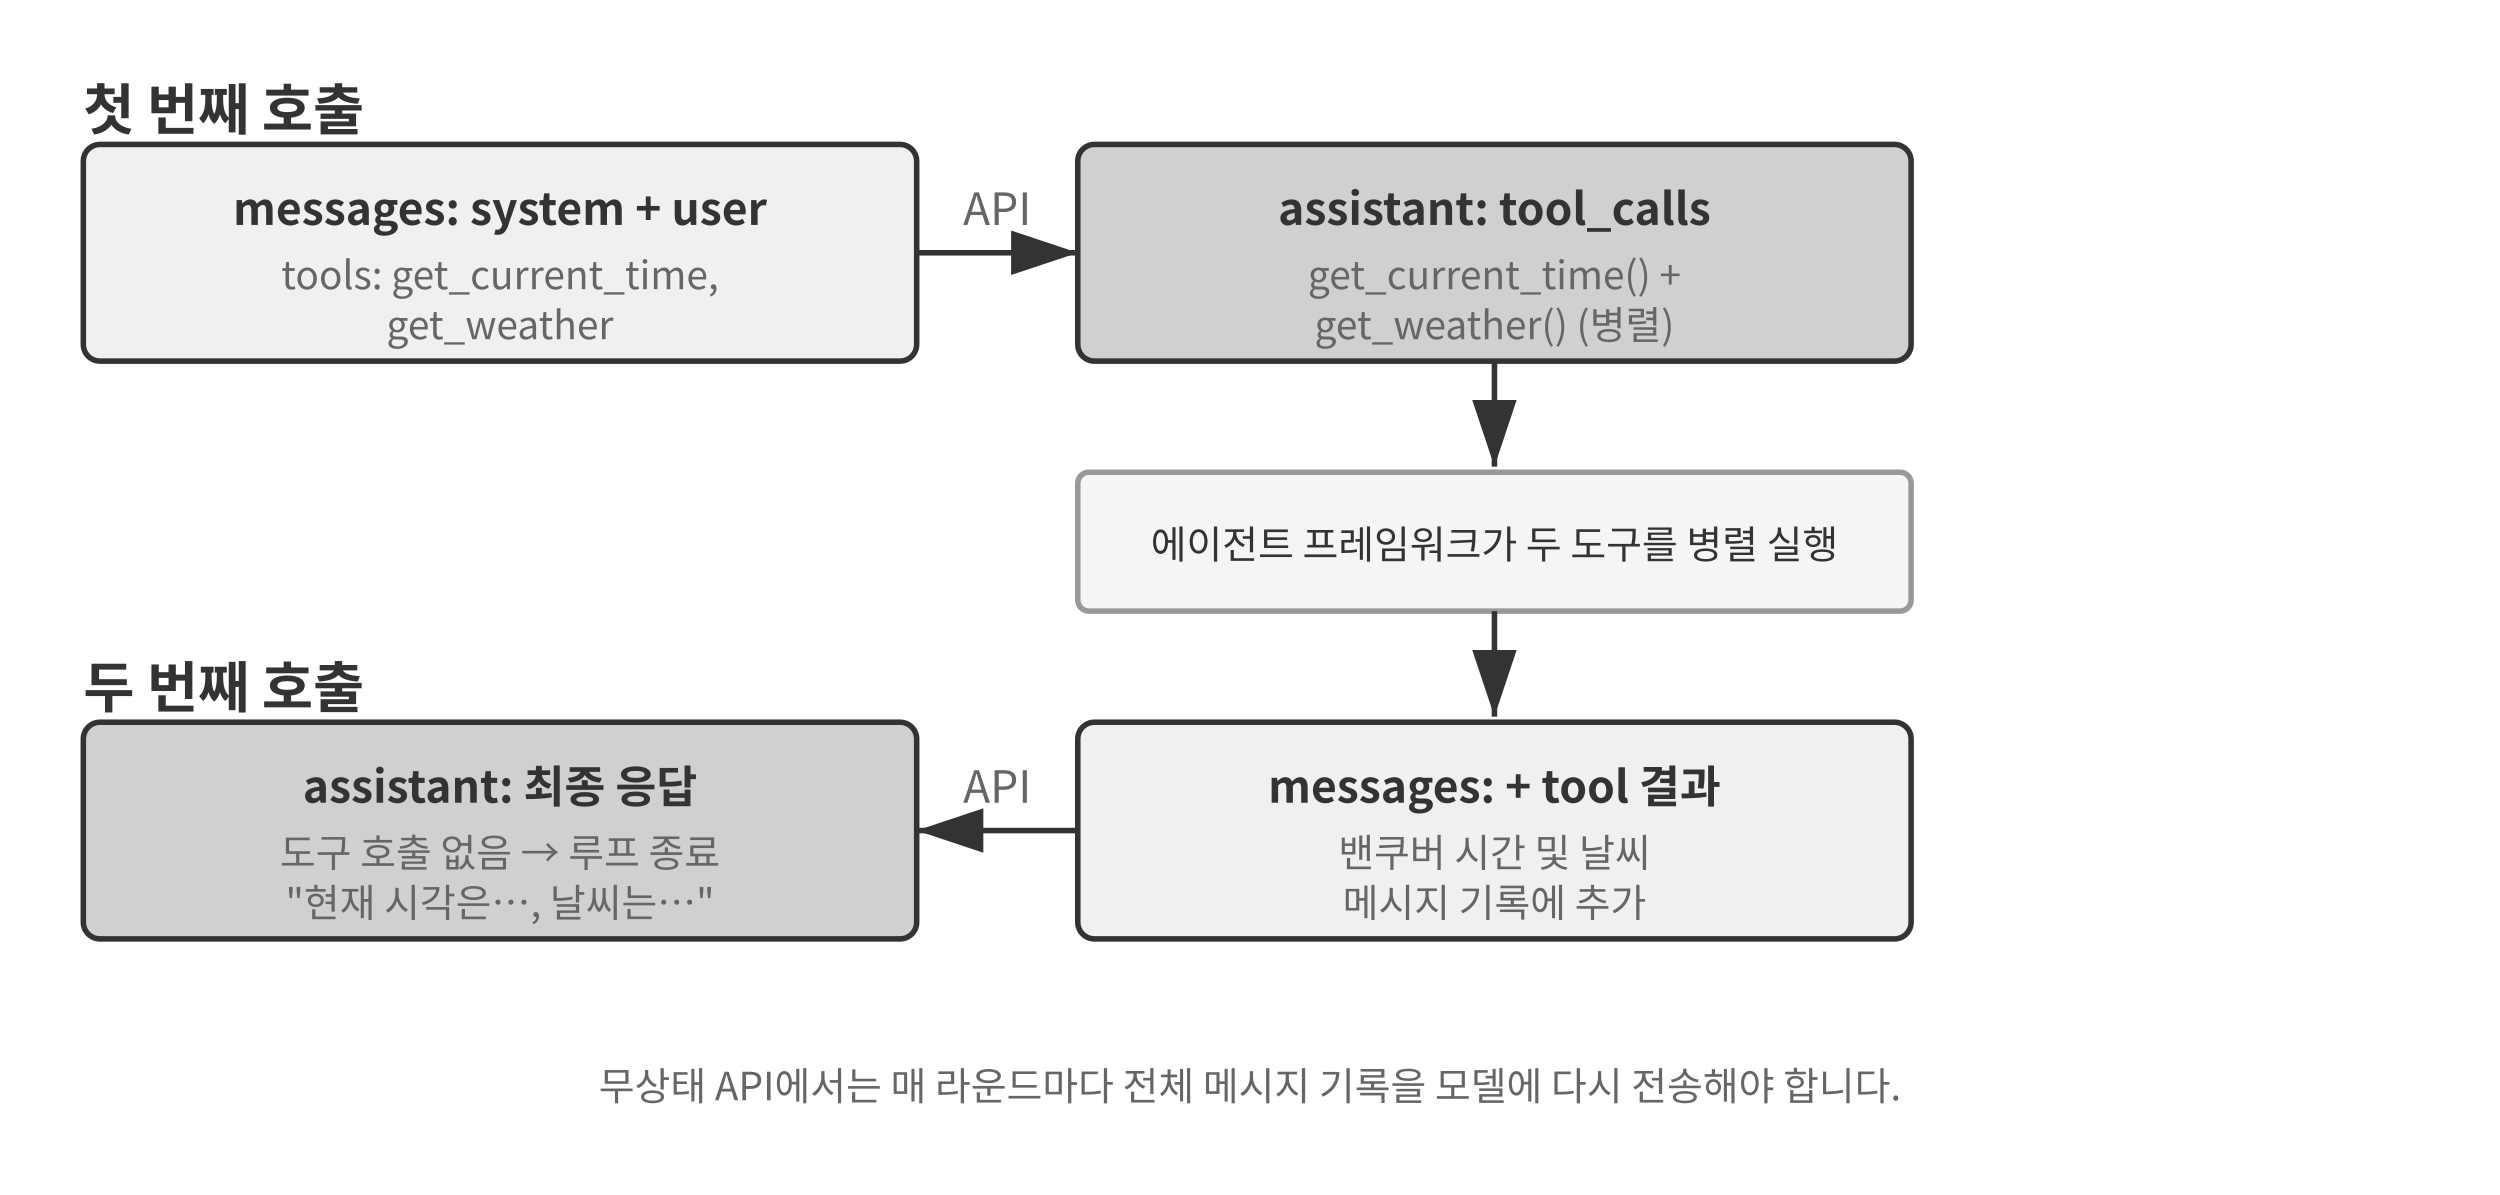
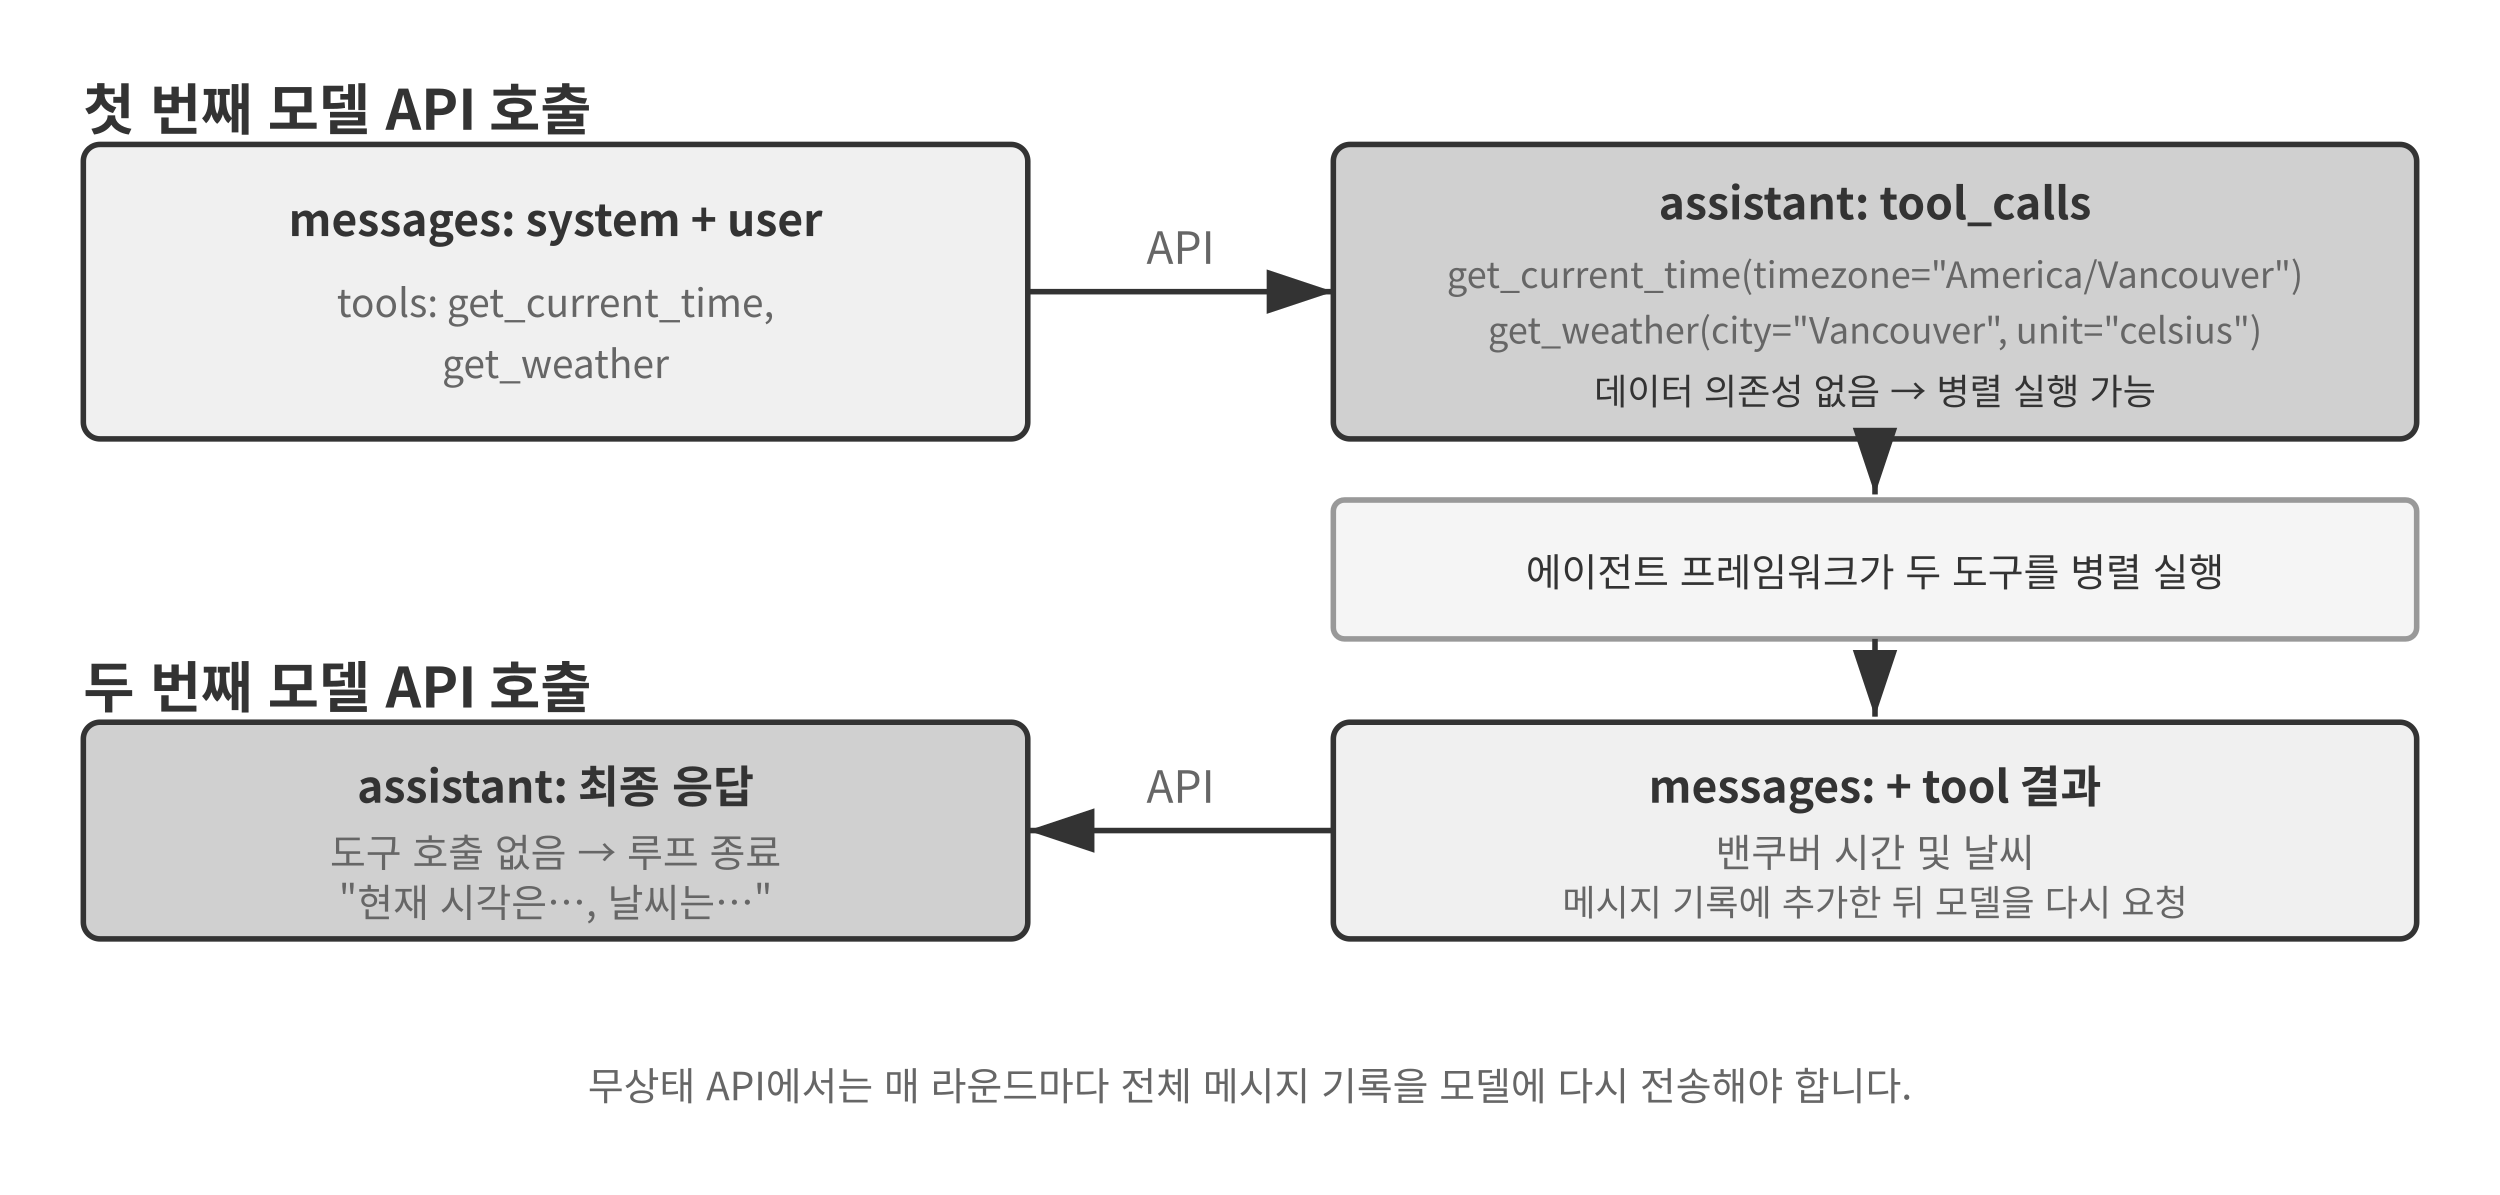
- <svg xmlns="http://www.w3.org/2000/svg" viewBox="0 40 900 430" width="900" height="430" style="background:#ffffff">
+ <svg xmlns="http://www.w3.org/2000/svg" xml:lang="ko" viewBox="0 40 900 430" width="900" height="430" style="background:#ffffff">
  <defs>
    <marker id="ah" markerWidth="12" markerHeight="8" refX="12" refY="4" orient="auto">
      <polygon points="0 0, 12 4, 0 8" fill="#333333" />
    </marker>
    <marker id="ah-light" markerWidth="12" markerHeight="8" refX="12" refY="4" orient="auto">
      <polygon points="0 0, 12 4, 0 8" fill="#999999" />
    </marker>
  </defs>
-   <text x="30" y="78" font-family="'Noto Sans CJK KR', 'Apple SD Gothic Neo', 'Malgun Gothic', Arial, sans-serif" font-size="20" fill="#333333" text-anchor="start" dominant-baseline="central" font-weight="bold">첫 번째 호출</text>
-   <rect x="30" y="92" width="300" height="78" rx="6" fill="#f0f0f0" stroke="#333333" stroke-width="2" />
-   <text x="180" y="114" font-family="'Noto Sans CJK KR', 'Apple SD Gothic Neo', 'Malgun Gothic', Arial, sans-serif" font-size="16" fill="#333333" text-anchor="middle" dominant-baseline="central" font-weight="bold">messages: system + user</text>
-   <text x="180" y="138" font-family="'Noto Sans CJK KR', 'Apple SD Gothic Neo', 'Malgun Gothic', Arial, sans-serif" font-size="14" fill="#666666" text-anchor="middle" dominant-baseline="central" font-weight="normal">tools: get_current_time,</text>
-   <text x="180" y="156" font-family="'Noto Sans CJK KR', 'Apple SD Gothic Neo', 'Malgun Gothic', Arial, sans-serif" font-size="14" fill="#666666" text-anchor="middle" dominant-baseline="central" font-weight="normal">get_weather</text>
-   <line x1="330" y1="131" x2="388" y2="131" stroke="#333333" stroke-width="2" marker-end="url(#ah)" />
-   <text x="359.0" y="121.0" font-family="'Noto Sans CJK KR', 'Apple SD Gothic Neo', 'Malgun Gothic', Arial, sans-serif" font-size="16" fill="#666666" text-anchor="middle">API</text>
-   <rect x="388" y="92" width="300" height="78" rx="6" fill="#d0d0d0" stroke="#333333" stroke-width="2" />
-   <text x="538" y="114" font-family="'Noto Sans CJK KR', 'Apple SD Gothic Neo', 'Malgun Gothic', Arial, sans-serif" font-size="16" fill="#333333" text-anchor="middle" dominant-baseline="central" font-weight="bold">assistant: tool_calls</text>
-   <text x="538" y="138" font-family="'Noto Sans CJK KR', 'Apple SD Gothic Neo', 'Malgun Gothic', Arial, sans-serif" font-size="14" fill="#666666" text-anchor="middle" dominant-baseline="central" font-weight="normal">get_current_time()  +</text>
-   <text x="538" y="156" font-family="'Noto Sans CJK KR', 'Apple SD Gothic Neo', 'Malgun Gothic', Arial, sans-serif" font-size="14" fill="#666666" text-anchor="middle" dominant-baseline="central" font-weight="normal">get_weather()  (병렬)</text>
-   <line x1="538" y1="170" x2="538" y2="208" stroke="#333333" stroke-width="2" marker-end="url(#ah)" />
-   <rect x="388" y="210" width="300" height="50" rx="4" fill="#f5f5f5" stroke="#999999" stroke-width="2" />
-   <text x="538" y="235" font-family="'Noto Sans CJK KR', 'Apple SD Gothic Neo', 'Malgun Gothic', Arial, sans-serif" font-size="14" fill="#333333" text-anchor="middle" dominant-baseline="central" font-weight="normal">에이전트 프레임워크가 두 도구를 병렬 실행</text>
-   <line x1="538" y1="260" x2="538" y2="298" stroke="#333333" stroke-width="2" marker-end="url(#ah)" />
-   <text x="30" y="286" font-family="'Noto Sans CJK KR', 'Apple SD Gothic Neo', 'Malgun Gothic', Arial, sans-serif" font-size="20" fill="#333333" text-anchor="start" dominant-baseline="central" font-weight="bold">두 번째 호출</text>
-   <rect x="388" y="300" width="300" height="78" rx="6" fill="#f0f0f0" stroke="#333333" stroke-width="2" />
-   <text x="538" y="322" font-family="'Noto Sans CJK KR', 'Apple SD Gothic Neo', 'Malgun Gothic', Arial, sans-serif" font-size="16" fill="#333333" text-anchor="middle" dominant-baseline="central" font-weight="bold">messages: + tool 결과</text>
-   <text x="538" y="346" font-family="'Noto Sans CJK KR', 'Apple SD Gothic Neo', 'Malgun Gothic', Arial, sans-serif" font-size="14" fill="#666666" text-anchor="middle" dominant-baseline="central" font-weight="normal">밴쿠버 시간 및 날씨</text>
-   <text x="538" y="364" font-family="'Noto Sans CJK KR', 'Apple SD Gothic Neo', 'Malgun Gothic', Arial, sans-serif" font-size="14" fill="#666666" text-anchor="middle" dominant-baseline="central" font-weight="normal">메시지 기록에 추가</text>
-   <line x1="388" y1="339" x2="330" y2="339" stroke="#333333" stroke-width="2" marker-end="url(#ah)" />
-   <text x="359.0" y="329.0" font-family="'Noto Sans CJK KR', 'Apple SD Gothic Neo', 'Malgun Gothic', Arial, sans-serif" font-size="16" fill="#666666" text-anchor="middle">API</text>
-   <rect x="30" y="300" width="300" height="78" rx="6" fill="#d0d0d0" stroke="#333333" stroke-width="2" />
-   <text x="180" y="322" font-family="'Noto Sans CJK KR', 'Apple SD Gothic Neo', 'Malgun Gothic', Arial, sans-serif" font-size="16" fill="#333333" text-anchor="middle" dominant-baseline="central" font-weight="bold">assistant: 최종 응답</text>
-   <text x="180" y="346" font-family="'Noto Sans CJK KR', 'Apple SD Gothic Neo', 'Malgun Gothic', Arial, sans-serif" font-size="14" fill="#666666" text-anchor="middle" dominant-baseline="central" font-weight="normal">도구 호출 없음 → 루프 종료</text>
-   <text x="180" y="364" font-family="'Noto Sans CJK KR', 'Apple SD Gothic Neo', 'Malgun Gothic', Arial, sans-serif" font-size="14" fill="#666666" text-anchor="middle" dominant-baseline="central" font-weight="normal">"현재 시각은…, 날씨는…"</text>
+   <text x="30" y="78" font-family="'Noto Sans CJK KR', 'Apple SD Gothic Neo', 'Malgun Gothic', Arial, sans-serif" font-size="20" fill="#333333" text-anchor="start" dominant-baseline="central" font-weight="bold">첫 번째 모델 API 호출</text>
+   <rect x="30" y="92" width="340" height="106" rx="6" fill="#f0f0f0" stroke="#333333" stroke-width="2" />
+   <text x="200" y="118" font-family="'Noto Sans CJK KR', 'Apple SD Gothic Neo', 'Malgun Gothic', Arial, sans-serif" font-size="16" fill="#333333" text-anchor="middle" dominant-baseline="central" font-weight="bold">messages: system + user</text>
+   <text x="200" y="148" font-family="'Noto Sans CJK KR', 'Apple SD Gothic Neo', 'Malgun Gothic', Arial, sans-serif" font-size="14" fill="#666666" text-anchor="middle" dominant-baseline="central" font-weight="normal">tools: get_current_time,</text>
+   <text x="200" y="170" font-family="'Noto Sans CJK KR', 'Apple SD Gothic Neo', 'Malgun Gothic', Arial, sans-serif" font-size="14" fill="#666666" text-anchor="middle" dominant-baseline="central" font-weight="normal">get_weather</text>
+   <line x1="370" y1="145" x2="480" y2="145" stroke="#333333" stroke-width="2" marker-end="url(#ah)" />
+   <text x="425" y="135" font-family="'Noto Sans CJK KR', 'Apple SD Gothic Neo', 'Malgun Gothic', Arial, sans-serif" font-size="16" fill="#666666" text-anchor="middle">API</text>
+   <rect x="480" y="92" width="390" height="106" rx="6" fill="#d0d0d0" stroke="#333333" stroke-width="2" />
+   <text x="675" y="112" font-family="'Noto Sans CJK KR', 'Apple SD Gothic Neo', 'Malgun Gothic', Arial, sans-serif" font-size="16" fill="#333333" text-anchor="middle" dominant-baseline="central" font-weight="bold">assistant: tool_calls</text>
+   <text x="675" y="138" font-family="'Noto Sans CJK KR', 'Apple SD Gothic Neo', 'Malgun Gothic', Arial, sans-serif" font-size="13" fill="#666666" text-anchor="middle" dominant-baseline="central" font-weight="normal">get_current_time(timezone="America/Vancouver")</text>
+   <text x="675" y="158" font-family="'Noto Sans CJK KR', 'Apple SD Gothic Neo', 'Malgun Gothic', Arial, sans-serif" font-size="13" fill="#666666" text-anchor="middle" dominant-baseline="central" font-weight="normal">get_weather(city="Vancouver", unit="celsius")</text>
+   <text x="675" y="180" font-family="'Noto Sans CJK KR', 'Apple SD Gothic Neo', 'Malgun Gothic', Arial, sans-serif" font-size="13" fill="#333333" text-anchor="middle" dominant-baseline="central" font-weight="normal">데이터 의존성 없음 → 병렬 실행 가능</text>
+   <line x1="675" y1="198" x2="675" y2="218" stroke="#333333" stroke-width="2" marker-end="url(#ah)" />
+   <rect x="480" y="220" width="390" height="50" rx="4" fill="#f5f5f5" stroke="#999999" stroke-width="2" />
+   <text x="675" y="245" font-family="'Noto Sans CJK KR', 'Apple SD Gothic Neo', 'Malgun Gothic', Arial, sans-serif" font-size="14" fill="#333333" text-anchor="middle" dominant-baseline="central" font-weight="normal">에이전트 프레임워크가 두 도구를 병렬 실행</text>
+   <line x1="675" y1="270" x2="675" y2="298" stroke="#333333" stroke-width="2" marker-end="url(#ah)" />
+   <text x="30" y="286" font-family="'Noto Sans CJK KR', 'Apple SD Gothic Neo', 'Malgun Gothic', Arial, sans-serif" font-size="20" fill="#333333" text-anchor="start" dominant-baseline="central" font-weight="bold">두 번째 모델 API 호출</text>
+   <rect x="480" y="300" width="390" height="78" rx="6" fill="#f0f0f0" stroke="#333333" stroke-width="2" />
+   <text x="675" y="322" font-family="'Noto Sans CJK KR', 'Apple SD Gothic Neo', 'Malgun Gothic', Arial, sans-serif" font-size="16" fill="#333333" text-anchor="middle" dominant-baseline="central" font-weight="bold">messages: + tool 결과</text>
+   <text x="675" y="346" font-family="'Noto Sans CJK KR', 'Apple SD Gothic Neo', 'Malgun Gothic', Arial, sans-serif" font-size="14" fill="#666666" text-anchor="middle" dominant-baseline="central" font-weight="normal">밴쿠버 시간 및 날씨</text>
+   <text x="675" y="364" font-family="'Noto Sans CJK KR', 'Apple SD Gothic Neo', 'Malgun Gothic', Arial, sans-serif" font-size="13" fill="#666666" text-anchor="middle" dominant-baseline="central" font-weight="normal">메시지 기록에 추가한 뒤 모델을 다시 요청</text>
+   <line x1="480" y1="339" x2="370" y2="339" stroke="#333333" stroke-width="2" marker-end="url(#ah)" />
+   <text x="425" y="329" font-family="'Noto Sans CJK KR', 'Apple SD Gothic Neo', 'Malgun Gothic', Arial, sans-serif" font-size="16" fill="#666666" text-anchor="middle">API</text>
+   <rect x="30" y="300" width="340" height="78" rx="6" fill="#d0d0d0" stroke="#333333" stroke-width="2" />
+   <text x="200" y="322" font-family="'Noto Sans CJK KR', 'Apple SD Gothic Neo', 'Malgun Gothic', Arial, sans-serif" font-size="16" fill="#333333" text-anchor="middle" dominant-baseline="central" font-weight="bold">assistant: 최종 응답</text>
+   <text x="200" y="346" font-family="'Noto Sans CJK KR', 'Apple SD Gothic Neo', 'Malgun Gothic', Arial, sans-serif" font-size="14" fill="#666666" text-anchor="middle" dominant-baseline="central" font-weight="normal">도구 호출 없음 → 루프 종료</text>
+   <text x="200" y="364" font-family="'Noto Sans CJK KR', 'Apple SD Gothic Neo', 'Malgun Gothic', Arial, sans-serif" font-size="14" fill="#666666" text-anchor="middle" dominant-baseline="central" font-weight="normal">"현재 시각은…, 날씨는…"</text>
  <text x="450" y="430" font-family="'Noto Sans CJK KR', 'Apple SD Gothic Neo', 'Malgun Gothic', Arial, sans-serif" font-size="14" fill="#666666" text-anchor="middle" dominant-baseline="central" font-weight="normal">무상태 API에서는 매 라운드마다 전체 메시지 기록을 모델에 다시 전송해야 합니다.</text>
</svg>
